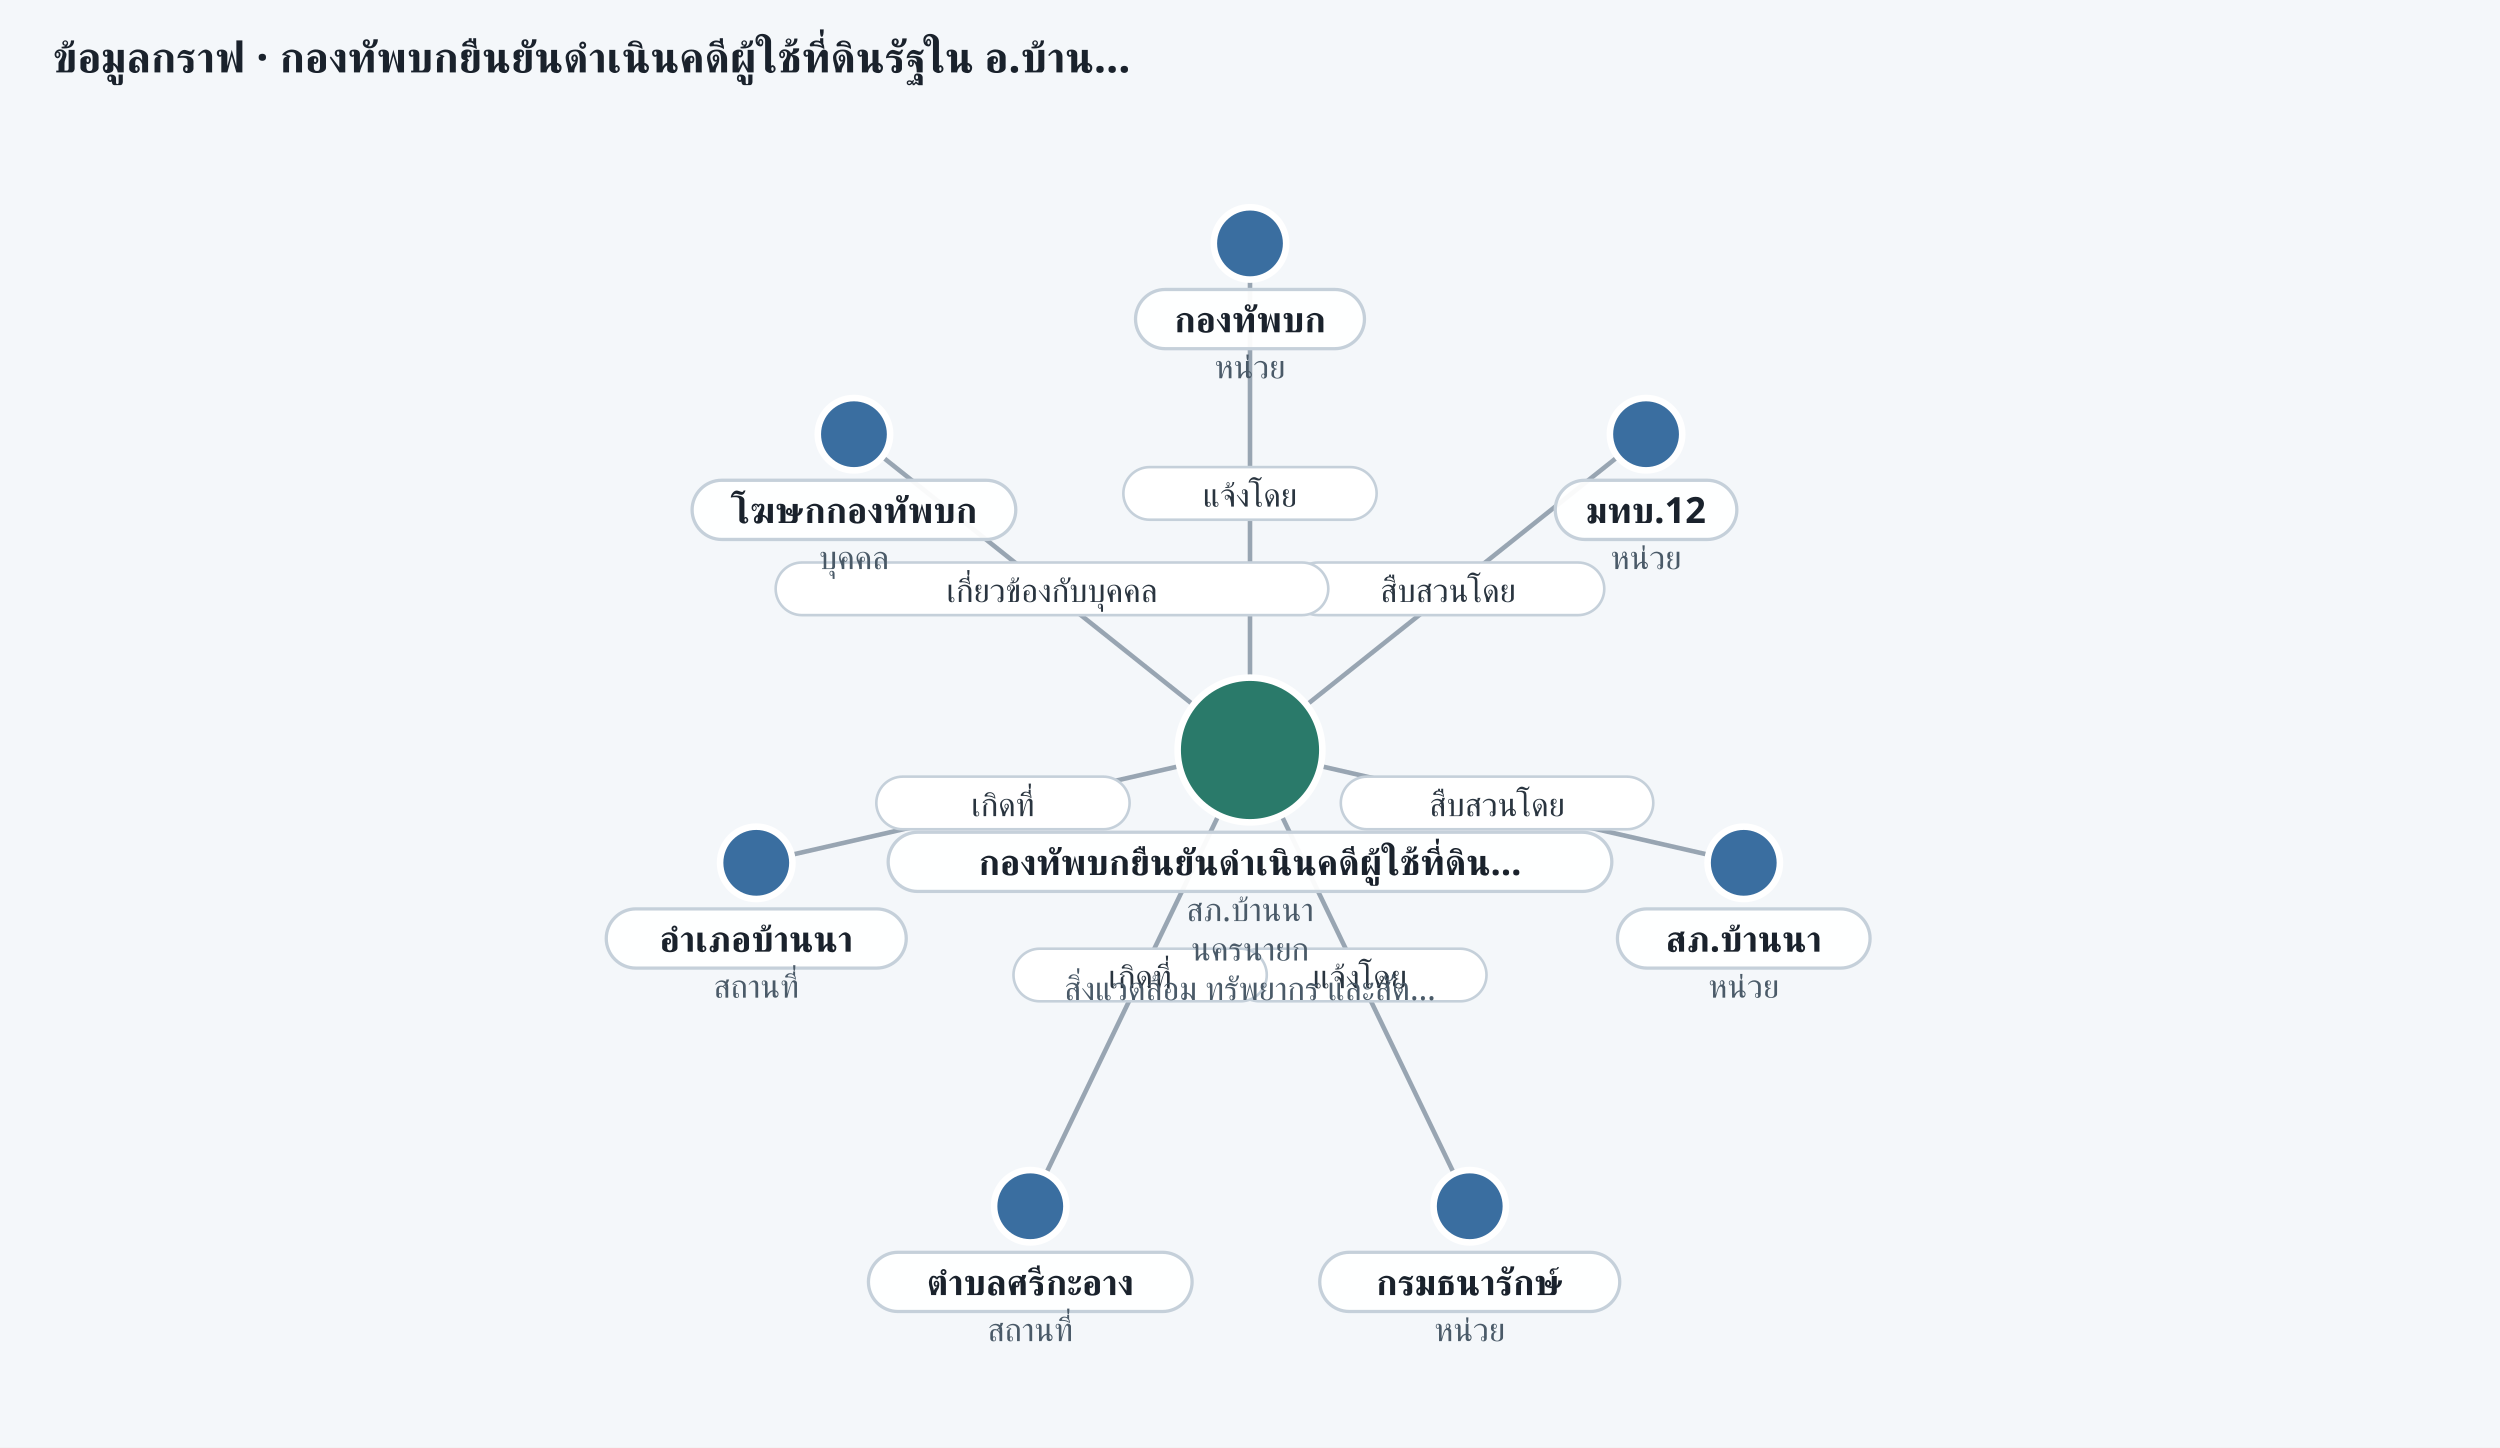
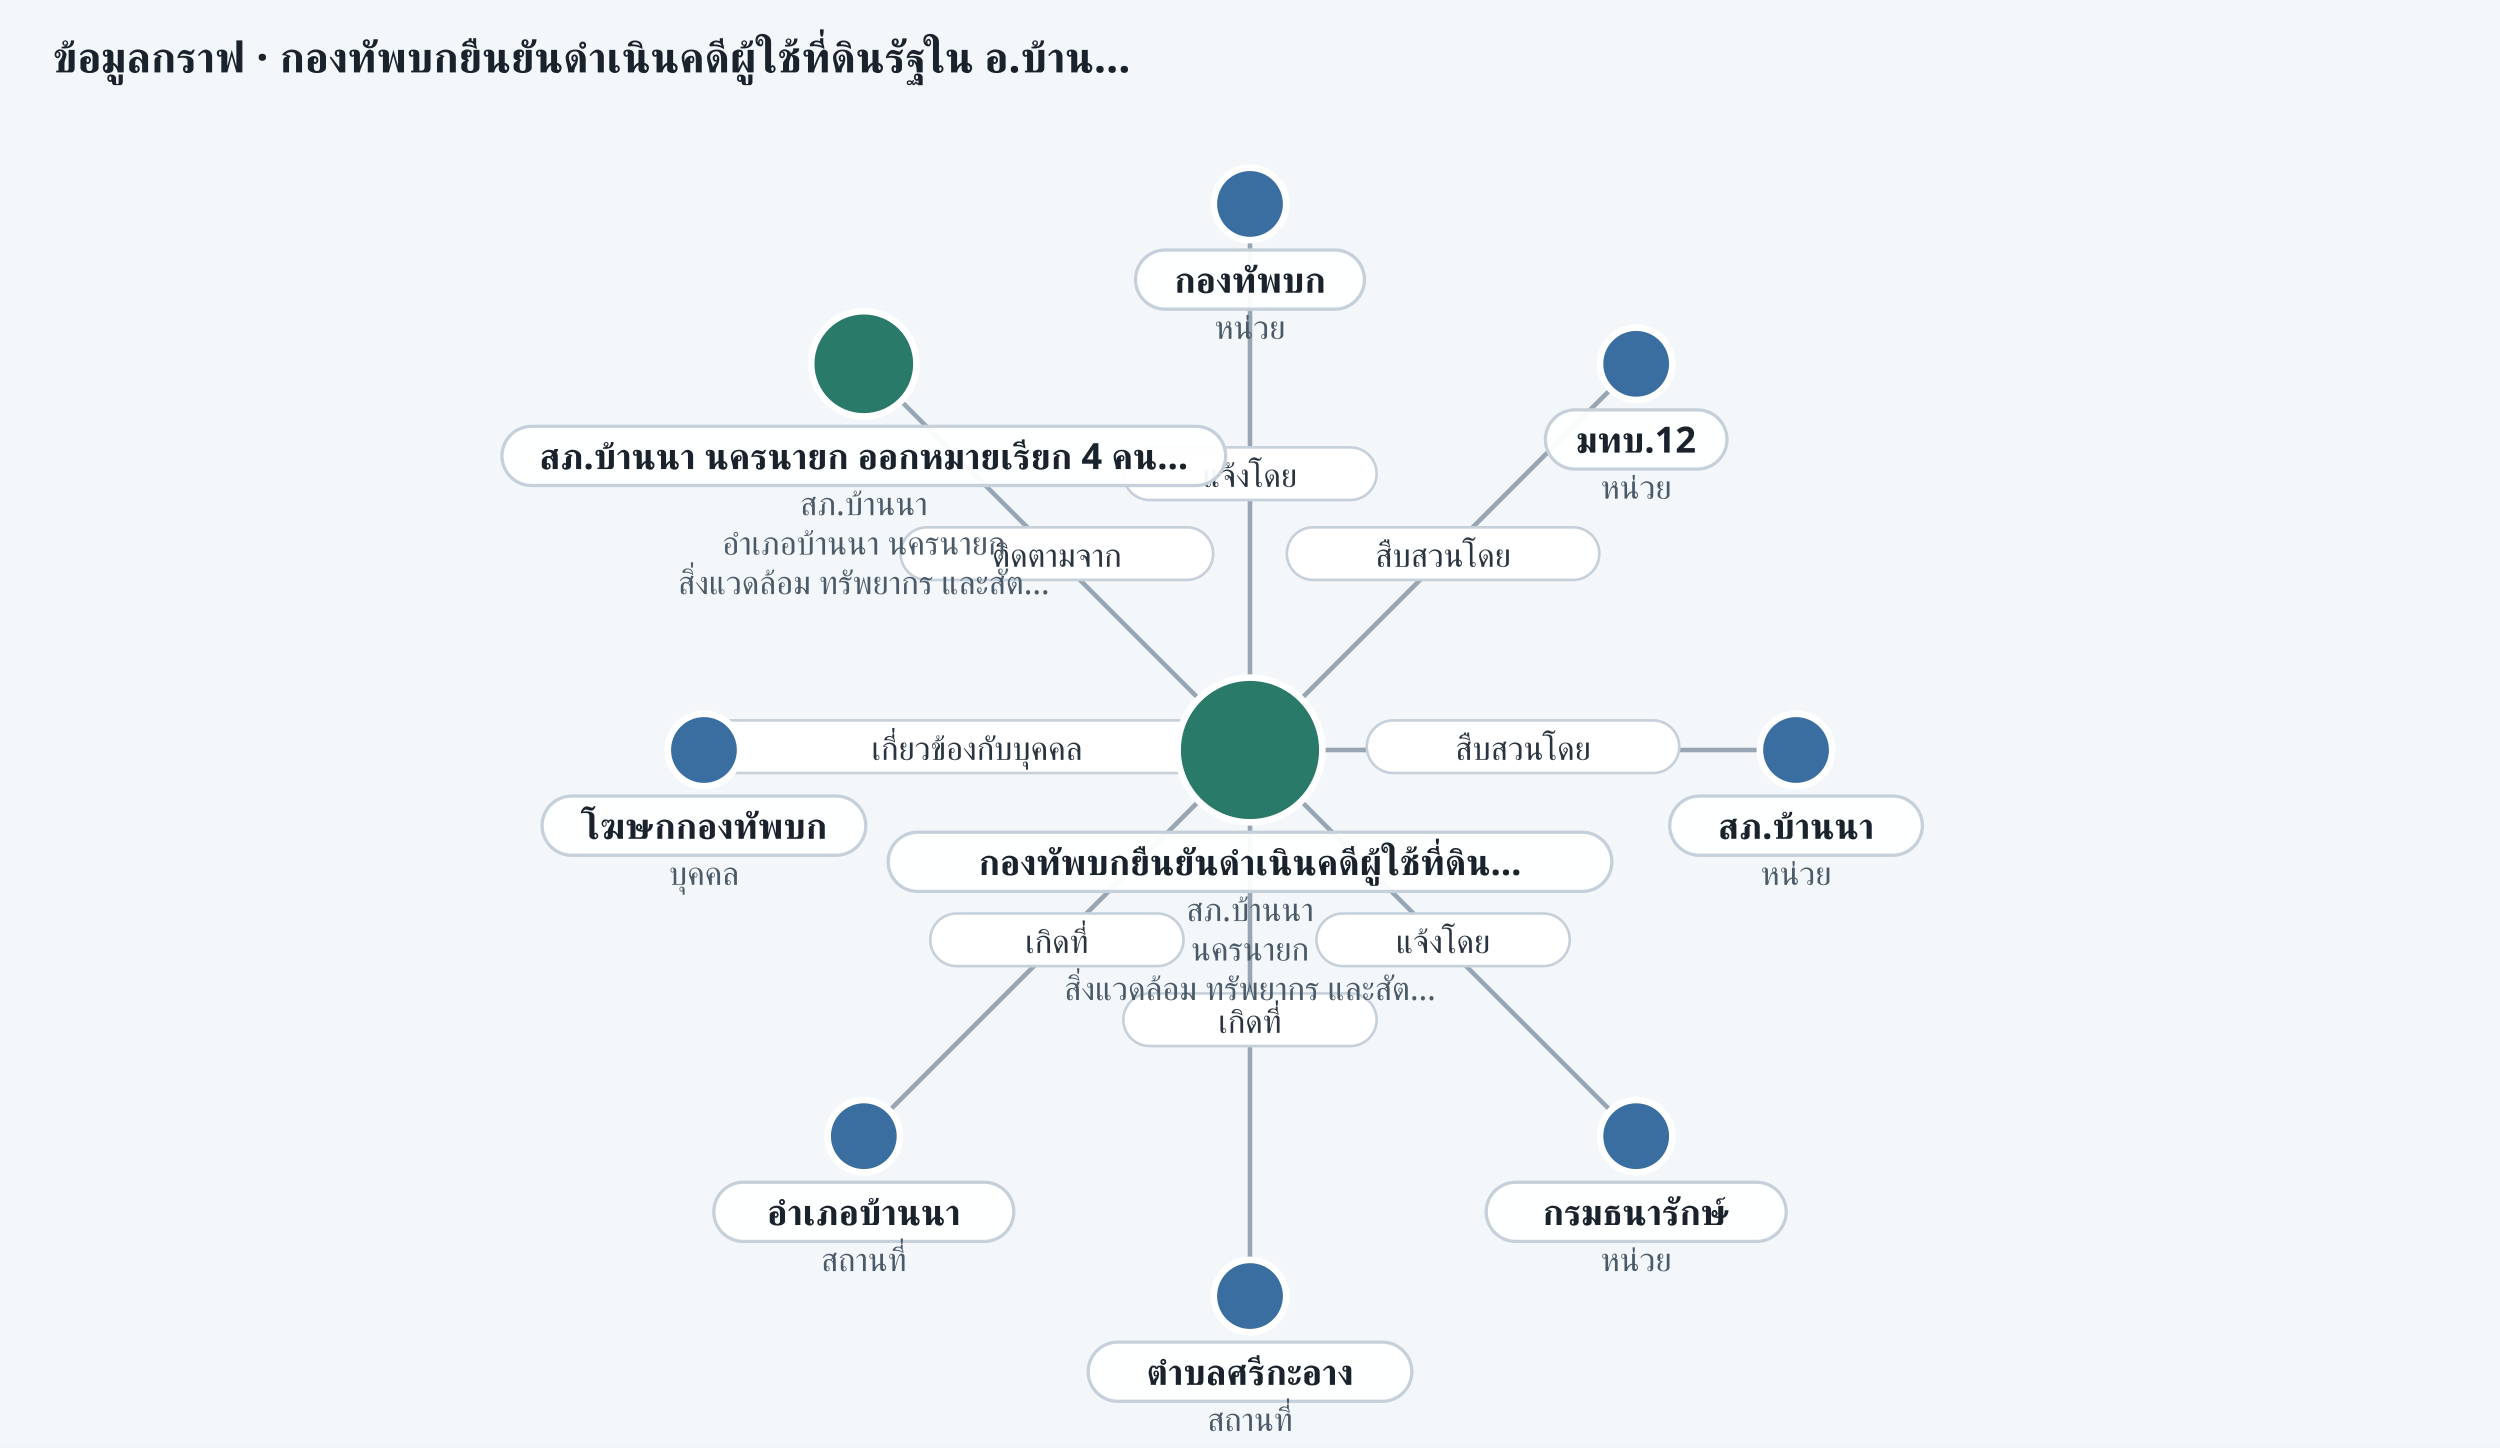
<svg xmlns="http://www.w3.org/2000/svg" width="760" height="440" viewBox="0 0 760 440" role="img" aria-label="ego graph 20261030-env-01">
  <rect width="100%" height="100%" fill="#f4f7fa" />
  <text x="16" y="22" font-size="13" font-weight="700" fill="#1a222c" font-family="Sarabun, Anuphan, sans-serif">ข้อมูลกราฟ · กองทัพบกยืนยันดำเนินคดีผู้ใช้ที่ดินรัฐใน อ.บ้าน…</text>
-   <line x1="380.0" y1="228.0" x2="380.0" y2="74.0" stroke="#7a8a9a" stroke-width="1.4" opacity="0.75" />
-   <rect x="341.5" y="142.0" width="77.0" height="16" rx="8" fill="#fff" stroke="#c5d0da" stroke-width="0.8" />
-   <text x="380.0" y="154.0" text-anchor="middle" font-size="10" fill="#2a3540" font-family="Sarabun, Anuphan, sans-serif">แจ้งโดย</text>
-   <line x1="380.0" y1="228.0" x2="500.4" y2="132.0" stroke="#7a8a9a" stroke-width="1.4" opacity="0.75" />
-   <rect x="392.7" y="171.0" width="95.0" height="16" rx="8" fill="#fff" stroke="#c5d0da" stroke-width="0.8" />
-   <text x="440.2" y="183.0" text-anchor="middle" font-size="10" fill="#2a3540" font-family="Sarabun, Anuphan, sans-serif">สืบสวนโดย</text>
-   <line x1="380.0" y1="228.0" x2="530.1" y2="262.3" stroke="#7a8a9a" stroke-width="1.4" opacity="0.75" />
-   <rect x="407.6" y="236.1" width="95.0" height="16" rx="8" fill="#fff" stroke="#c5d0da" stroke-width="0.8" />
-   <text x="455.1" y="248.1" text-anchor="middle" font-size="10" fill="#2a3540" font-family="Sarabun, Anuphan, sans-serif">สืบสวนโดย</text>
-   <line x1="380.0" y1="228.0" x2="446.8" y2="366.7" stroke="#7a8a9a" stroke-width="1.4" opacity="0.75" />
-   <rect x="374.9" y="288.4" width="77.0" height="16" rx="8" fill="#fff" stroke="#c5d0da" stroke-width="0.8" />
-   <text x="413.4" y="300.4" text-anchor="middle" font-size="10" fill="#2a3540" font-family="Sarabun, Anuphan, sans-serif">แจ้งโดย</text>
-   <line x1="380.0" y1="228.0" x2="313.2" y2="366.7" stroke="#7a8a9a" stroke-width="1.4" opacity="0.75" />
-   <rect x="308.1" y="288.4" width="77.0" height="16" rx="8" fill="#fff" stroke="#c5d0da" stroke-width="0.8" />
-   <text x="346.6" y="300.4" text-anchor="middle" font-size="10" fill="#2a3540" font-family="Sarabun, Anuphan, sans-serif">เกิดที่</text>
-   <line x1="380.0" y1="228.0" x2="229.9" y2="262.3" stroke="#7a8a9a" stroke-width="1.4" opacity="0.75" />
-   <rect x="266.4" y="236.1" width="77.0" height="16" rx="8" fill="#fff" stroke="#c5d0da" stroke-width="0.8" />
-   <text x="304.9" y="248.1" text-anchor="middle" font-size="10" fill="#2a3540" font-family="Sarabun, Anuphan, sans-serif">เกิดที่</text>
-   <line x1="380.0" y1="228.0" x2="259.6" y2="132.0" stroke="#7a8a9a" stroke-width="1.4" opacity="0.75" />
-   <rect x="235.8" y="171.0" width="168.0" height="16" rx="8" fill="#fff" stroke="#c5d0da" stroke-width="0.8" />
-   <text x="319.8" y="183.0" text-anchor="middle" font-size="10" fill="#2a3540" font-family="Sarabun, Anuphan, sans-serif">เกี่ยวข้องกับบุคคล</text>
+   <line x1="380.0" y1="228.0" x2="380.0" y2="62.0" stroke="#7a8a9a" stroke-width="1.4" opacity="0.75" />
+   <rect x="341.5" y="136.0" width="77.0" height="16" rx="8" fill="#fff" stroke="#c5d0da" stroke-width="0.8" />
+   <text x="380.0" y="148.0" text-anchor="middle" font-size="10" fill="#2a3540" font-family="Sarabun, Anuphan, sans-serif">แจ้งโดย</text>
+   <line x1="380.0" y1="228.0" x2="497.4" y2="110.6" stroke="#7a8a9a" stroke-width="1.4" opacity="0.75" />
+   <rect x="391.2" y="160.3" width="95.0" height="16" rx="8" fill="#fff" stroke="#c5d0da" stroke-width="0.8" />
+   <text x="438.7" y="172.3" text-anchor="middle" font-size="10" fill="#2a3540" font-family="Sarabun, Anuphan, sans-serif">สืบสวนโดย</text>
+   <line x1="380.0" y1="228.0" x2="546.0" y2="228.0" stroke="#7a8a9a" stroke-width="1.4" opacity="0.75" />
+   <rect x="415.5" y="219.0" width="95.0" height="16" rx="8" fill="#fff" stroke="#c5d0da" stroke-width="0.8" />
+   <text x="463.0" y="231.0" text-anchor="middle" font-size="10" fill="#2a3540" font-family="Sarabun, Anuphan, sans-serif">สืบสวนโดย</text>
+   <line x1="380.0" y1="228.0" x2="497.4" y2="345.4" stroke="#7a8a9a" stroke-width="1.4" opacity="0.75" />
+   <rect x="400.2" y="277.7" width="77.0" height="16" rx="8" fill="#fff" stroke="#c5d0da" stroke-width="0.8" />
+   <text x="438.7" y="289.7" text-anchor="middle" font-size="10" fill="#2a3540" font-family="Sarabun, Anuphan, sans-serif">แจ้งโดย</text>
+   <line x1="380.0" y1="228.0" x2="380.0" y2="394.0" stroke="#7a8a9a" stroke-width="1.4" opacity="0.75" />
+   <rect x="341.5" y="302.0" width="77.0" height="16" rx="8" fill="#fff" stroke="#c5d0da" stroke-width="0.8" />
+   <text x="380.0" y="314.0" text-anchor="middle" font-size="10" fill="#2a3540" font-family="Sarabun, Anuphan, sans-serif">เกิดที่</text>
+   <line x1="380.0" y1="228.0" x2="262.6" y2="345.4" stroke="#7a8a9a" stroke-width="1.4" opacity="0.75" />
+   <rect x="282.8" y="277.7" width="77.0" height="16" rx="8" fill="#fff" stroke="#c5d0da" stroke-width="0.8" />
+   <text x="321.3" y="289.7" text-anchor="middle" font-size="10" fill="#2a3540" font-family="Sarabun, Anuphan, sans-serif">เกิดที่</text>
+   <line x1="380.0" y1="228.0" x2="214.0" y2="228.0" stroke="#7a8a9a" stroke-width="1.4" opacity="0.75" />
+   <rect x="213.0" y="219.0" width="168.0" height="16" rx="8" fill="#fff" stroke="#c5d0da" stroke-width="0.8" />
+   <text x="297.0" y="231.0" text-anchor="middle" font-size="10" fill="#2a3540" font-family="Sarabun, Anuphan, sans-serif">เกี่ยวข้องกับบุคคล</text>
+   <line x1="262.6" y1="110.6" x2="380.0" y2="228.0" stroke="#7a8a9a" stroke-width="1.4" opacity="0.75" />
+   <rect x="273.8" y="160.3" width="95.0" height="16" rx="8" fill="#fff" stroke="#c5d0da" stroke-width="0.8" />
+   <text x="321.3" y="172.3" text-anchor="middle" font-size="10" fill="#2a3540" font-family="Sarabun, Anuphan, sans-serif">ติดตามจาก</text>
  <circle cx="380.0" cy="228.0" r="22" fill="#2a7a6a" stroke="#fff" stroke-width="2" />
  <rect x="270.0" y="253.0" width="220.0" height="18" rx="9" fill="rgba(255,255,255,0.94)" stroke="#c5d0da" />
  <text x="380.0" y="266.0" text-anchor="middle" font-size="11" font-weight="600" fill="#1a222c" font-family="Sarabun, Anuphan, sans-serif">กองทัพบกยืนยันดำเนินคดีผู้ใช้ที่ดิน…</text>
  <text x="380.0" y="280.0" text-anchor="middle" font-size="10" fill="#4a5a68" font-family="Sarabun, Anuphan, sans-serif">สภ.บ้านนา</text>
  <text x="380.0" y="292.0" text-anchor="middle" font-size="10" fill="#4a5a68" font-family="Sarabun, Anuphan, sans-serif">นครนายก</text>
  <text x="380.0" y="304.0" text-anchor="middle" font-size="10" fill="#4a5a68" font-family="Sarabun, Anuphan, sans-serif">สิ่งแวดล้อม ทรัพยากร และสัต…</text>
-   <circle cx="380.0" cy="74.0" r="11" fill="#3a6ea0" stroke="#fff" stroke-width="2" />
-   <rect x="345.2" y="88.0" width="69.6" height="18" rx="9" fill="rgba(255,255,255,0.94)" stroke="#c5d0da" />
-   <text x="380.0" y="101.0" text-anchor="middle" font-size="11" font-weight="600" fill="#1a222c" font-family="Sarabun, Anuphan, sans-serif">กองทัพบก</text>
-   <text x="380.0" y="115.0" text-anchor="middle" font-size="10" fill="#4a5a68" font-family="Sarabun, Anuphan, sans-serif">หน่วย</text>
-   <circle cx="500.4" cy="132.0" r="11" fill="#3a6ea0" stroke="#fff" stroke-width="2" />
-   <rect x="472.8" y="146.0" width="55.2" height="18" rx="9" fill="rgba(255,255,255,0.94)" stroke="#c5d0da" />
-   <text x="500.4" y="159.0" text-anchor="middle" font-size="11" font-weight="600" fill="#1a222c" font-family="Sarabun, Anuphan, sans-serif">มทบ.12</text>
-   <text x="500.4" y="173.0" text-anchor="middle" font-size="10" fill="#4a5a68" font-family="Sarabun, Anuphan, sans-serif">หน่วย</text>
-   <circle cx="530.1" cy="262.3" r="11" fill="#3a6ea0" stroke="#fff" stroke-width="2" />
-   <rect x="491.7" y="276.3" width="76.8" height="18" rx="9" fill="rgba(255,255,255,0.94)" stroke="#c5d0da" />
-   <text x="530.1" y="289.3" text-anchor="middle" font-size="11" font-weight="600" fill="#1a222c" font-family="Sarabun, Anuphan, sans-serif">สภ.บ้านนา</text>
-   <text x="530.1" y="303.3" text-anchor="middle" font-size="10" fill="#4a5a68" font-family="Sarabun, Anuphan, sans-serif">หน่วย</text>
-   <circle cx="446.8" cy="366.7" r="11" fill="#3a6ea0" stroke="#fff" stroke-width="2" />
-   <rect x="401.2" y="380.7" width="91.2" height="18" rx="9" fill="rgba(255,255,255,0.94)" stroke="#c5d0da" />
-   <text x="446.8" y="393.7" text-anchor="middle" font-size="11" font-weight="600" fill="#1a222c" font-family="Sarabun, Anuphan, sans-serif">กรมธนารักษ์</text>
-   <text x="446.8" y="407.7" text-anchor="middle" font-size="10" fill="#4a5a68" font-family="Sarabun, Anuphan, sans-serif">หน่วย</text>
-   <circle cx="313.2" cy="366.7" r="11" fill="#3a6ea0" stroke="#fff" stroke-width="2" />
-   <rect x="264.0" y="380.7" width="98.4" height="18" rx="9" fill="rgba(255,255,255,0.94)" stroke="#c5d0da" />
-   <text x="313.2" y="393.7" text-anchor="middle" font-size="11" font-weight="600" fill="#1a222c" font-family="Sarabun, Anuphan, sans-serif">ตำบลศรีกะอาง</text>
-   <text x="313.2" y="407.7" text-anchor="middle" font-size="10" fill="#4a5a68" font-family="Sarabun, Anuphan, sans-serif">สถานที่</text>
-   <circle cx="229.9" cy="262.3" r="11" fill="#3a6ea0" stroke="#fff" stroke-width="2" />
-   <rect x="184.3" y="276.3" width="91.2" height="18" rx="9" fill="rgba(255,255,255,0.94)" stroke="#c5d0da" />
-   <text x="229.9" y="289.3" text-anchor="middle" font-size="11" font-weight="600" fill="#1a222c" font-family="Sarabun, Anuphan, sans-serif">อำเภอบ้านนา</text>
-   <text x="229.9" y="303.3" text-anchor="middle" font-size="10" fill="#4a5a68" font-family="Sarabun, Anuphan, sans-serif">สถานที่</text>
-   <circle cx="259.6" cy="132.0" r="11" fill="#3a6ea0" stroke="#fff" stroke-width="2" />
-   <rect x="210.4" y="146.0" width="98.4" height="18" rx="9" fill="rgba(255,255,255,0.94)" stroke="#c5d0da" />
-   <text x="259.6" y="159.0" text-anchor="middle" font-size="11" font-weight="600" fill="#1a222c" font-family="Sarabun, Anuphan, sans-serif">โฆษกกองทัพบก</text>
-   <text x="259.6" y="173.0" text-anchor="middle" font-size="10" fill="#4a5a68" font-family="Sarabun, Anuphan, sans-serif">บุคคล</text>
+   <circle cx="380.0" cy="62.0" r="11" fill="#3a6ea0" stroke="#fff" stroke-width="2" />
+   <rect x="345.2" y="76.0" width="69.6" height="18" rx="9" fill="rgba(255,255,255,0.94)" stroke="#c5d0da" />
+   <text x="380.0" y="89.0" text-anchor="middle" font-size="11" font-weight="600" fill="#1a222c" font-family="Sarabun, Anuphan, sans-serif">กองทัพบก</text>
+   <text x="380.0" y="103.0" text-anchor="middle" font-size="10" fill="#4a5a68" font-family="Sarabun, Anuphan, sans-serif">หน่วย</text>
+   <circle cx="497.4" cy="110.6" r="11" fill="#3a6ea0" stroke="#fff" stroke-width="2" />
+   <rect x="469.8" y="124.6" width="55.2" height="18" rx="9" fill="rgba(255,255,255,0.94)" stroke="#c5d0da" />
+   <text x="497.4" y="137.6" text-anchor="middle" font-size="11" font-weight="600" fill="#1a222c" font-family="Sarabun, Anuphan, sans-serif">มทบ.12</text>
+   <text x="497.4" y="151.6" text-anchor="middle" font-size="10" fill="#4a5a68" font-family="Sarabun, Anuphan, sans-serif">หน่วย</text>
+   <circle cx="546.0" cy="228.0" r="11" fill="#3a6ea0" stroke="#fff" stroke-width="2" />
+   <rect x="507.6" y="242.0" width="76.8" height="18" rx="9" fill="rgba(255,255,255,0.94)" stroke="#c5d0da" />
+   <text x="546.0" y="255.0" text-anchor="middle" font-size="11" font-weight="600" fill="#1a222c" font-family="Sarabun, Anuphan, sans-serif">สภ.บ้านนา</text>
+   <text x="546.0" y="269.0" text-anchor="middle" font-size="10" fill="#4a5a68" font-family="Sarabun, Anuphan, sans-serif">หน่วย</text>
+   <circle cx="497.4" cy="345.4" r="11" fill="#3a6ea0" stroke="#fff" stroke-width="2" />
+   <rect x="451.8" y="359.4" width="91.2" height="18" rx="9" fill="rgba(255,255,255,0.94)" stroke="#c5d0da" />
+   <text x="497.4" y="372.4" text-anchor="middle" font-size="11" font-weight="600" fill="#1a222c" font-family="Sarabun, Anuphan, sans-serif">กรมธนารักษ์</text>
+   <text x="497.4" y="386.4" text-anchor="middle" font-size="10" fill="#4a5a68" font-family="Sarabun, Anuphan, sans-serif">หน่วย</text>
+   <circle cx="380.0" cy="394.0" r="11" fill="#3a6ea0" stroke="#fff" stroke-width="2" />
+   <rect x="330.8" y="408.0" width="98.4" height="18" rx="9" fill="rgba(255,255,255,0.94)" stroke="#c5d0da" />
+   <text x="380.0" y="421.0" text-anchor="middle" font-size="11" font-weight="600" fill="#1a222c" font-family="Sarabun, Anuphan, sans-serif">ตำบลศรีกะอาง</text>
+   <text x="380.0" y="435.0" text-anchor="middle" font-size="10" fill="#4a5a68" font-family="Sarabun, Anuphan, sans-serif">สถานที่</text>
+   <circle cx="262.6" cy="345.4" r="11" fill="#3a6ea0" stroke="#fff" stroke-width="2" />
+   <rect x="217.0" y="359.4" width="91.2" height="18" rx="9" fill="rgba(255,255,255,0.94)" stroke="#c5d0da" />
+   <text x="262.6" y="372.4" text-anchor="middle" font-size="11" font-weight="600" fill="#1a222c" font-family="Sarabun, Anuphan, sans-serif">อำเภอบ้านนา</text>
+   <text x="262.6" y="386.4" text-anchor="middle" font-size="10" fill="#4a5a68" font-family="Sarabun, Anuphan, sans-serif">สถานที่</text>
+   <circle cx="214.0" cy="228.0" r="11" fill="#3a6ea0" stroke="#fff" stroke-width="2" />
+   <rect x="164.8" y="242.0" width="98.4" height="18" rx="9" fill="rgba(255,255,255,0.94)" stroke="#c5d0da" />
+   <text x="214.0" y="255.0" text-anchor="middle" font-size="11" font-weight="600" fill="#1a222c" font-family="Sarabun, Anuphan, sans-serif">โฆษกกองทัพบก</text>
+   <text x="214.0" y="269.0" text-anchor="middle" font-size="10" fill="#4a5a68" font-family="Sarabun, Anuphan, sans-serif">บุคคล</text>
+   <circle cx="262.6" cy="110.6" r="16" fill="#2a7a6a" stroke="#fff" stroke-width="2" />
+   <rect x="152.6" y="129.6" width="220.0" height="18" rx="9" fill="rgba(255,255,255,0.94)" stroke="#c5d0da" />
+   <text x="262.6" y="142.6" text-anchor="middle" font-size="11" font-weight="600" fill="#1a222c" font-family="Sarabun, Anuphan, sans-serif">สภ.บ้านนา นครนายก ออกหมายเรียก 4 คน…</text>
+   <text x="262.6" y="156.6" text-anchor="middle" font-size="10" fill="#4a5a68" font-family="Sarabun, Anuphan, sans-serif">สภ.บ้านนา</text>
+   <text x="262.6" y="168.6" text-anchor="middle" font-size="10" fill="#4a5a68" font-family="Sarabun, Anuphan, sans-serif">อำเภอบ้านนา นครนายก</text>
+   <text x="262.6" y="180.6" text-anchor="middle" font-size="10" fill="#4a5a68" font-family="Sarabun, Anuphan, sans-serif">สิ่งแวดล้อม ทรัพยากร และสัต…</text>
</svg>
